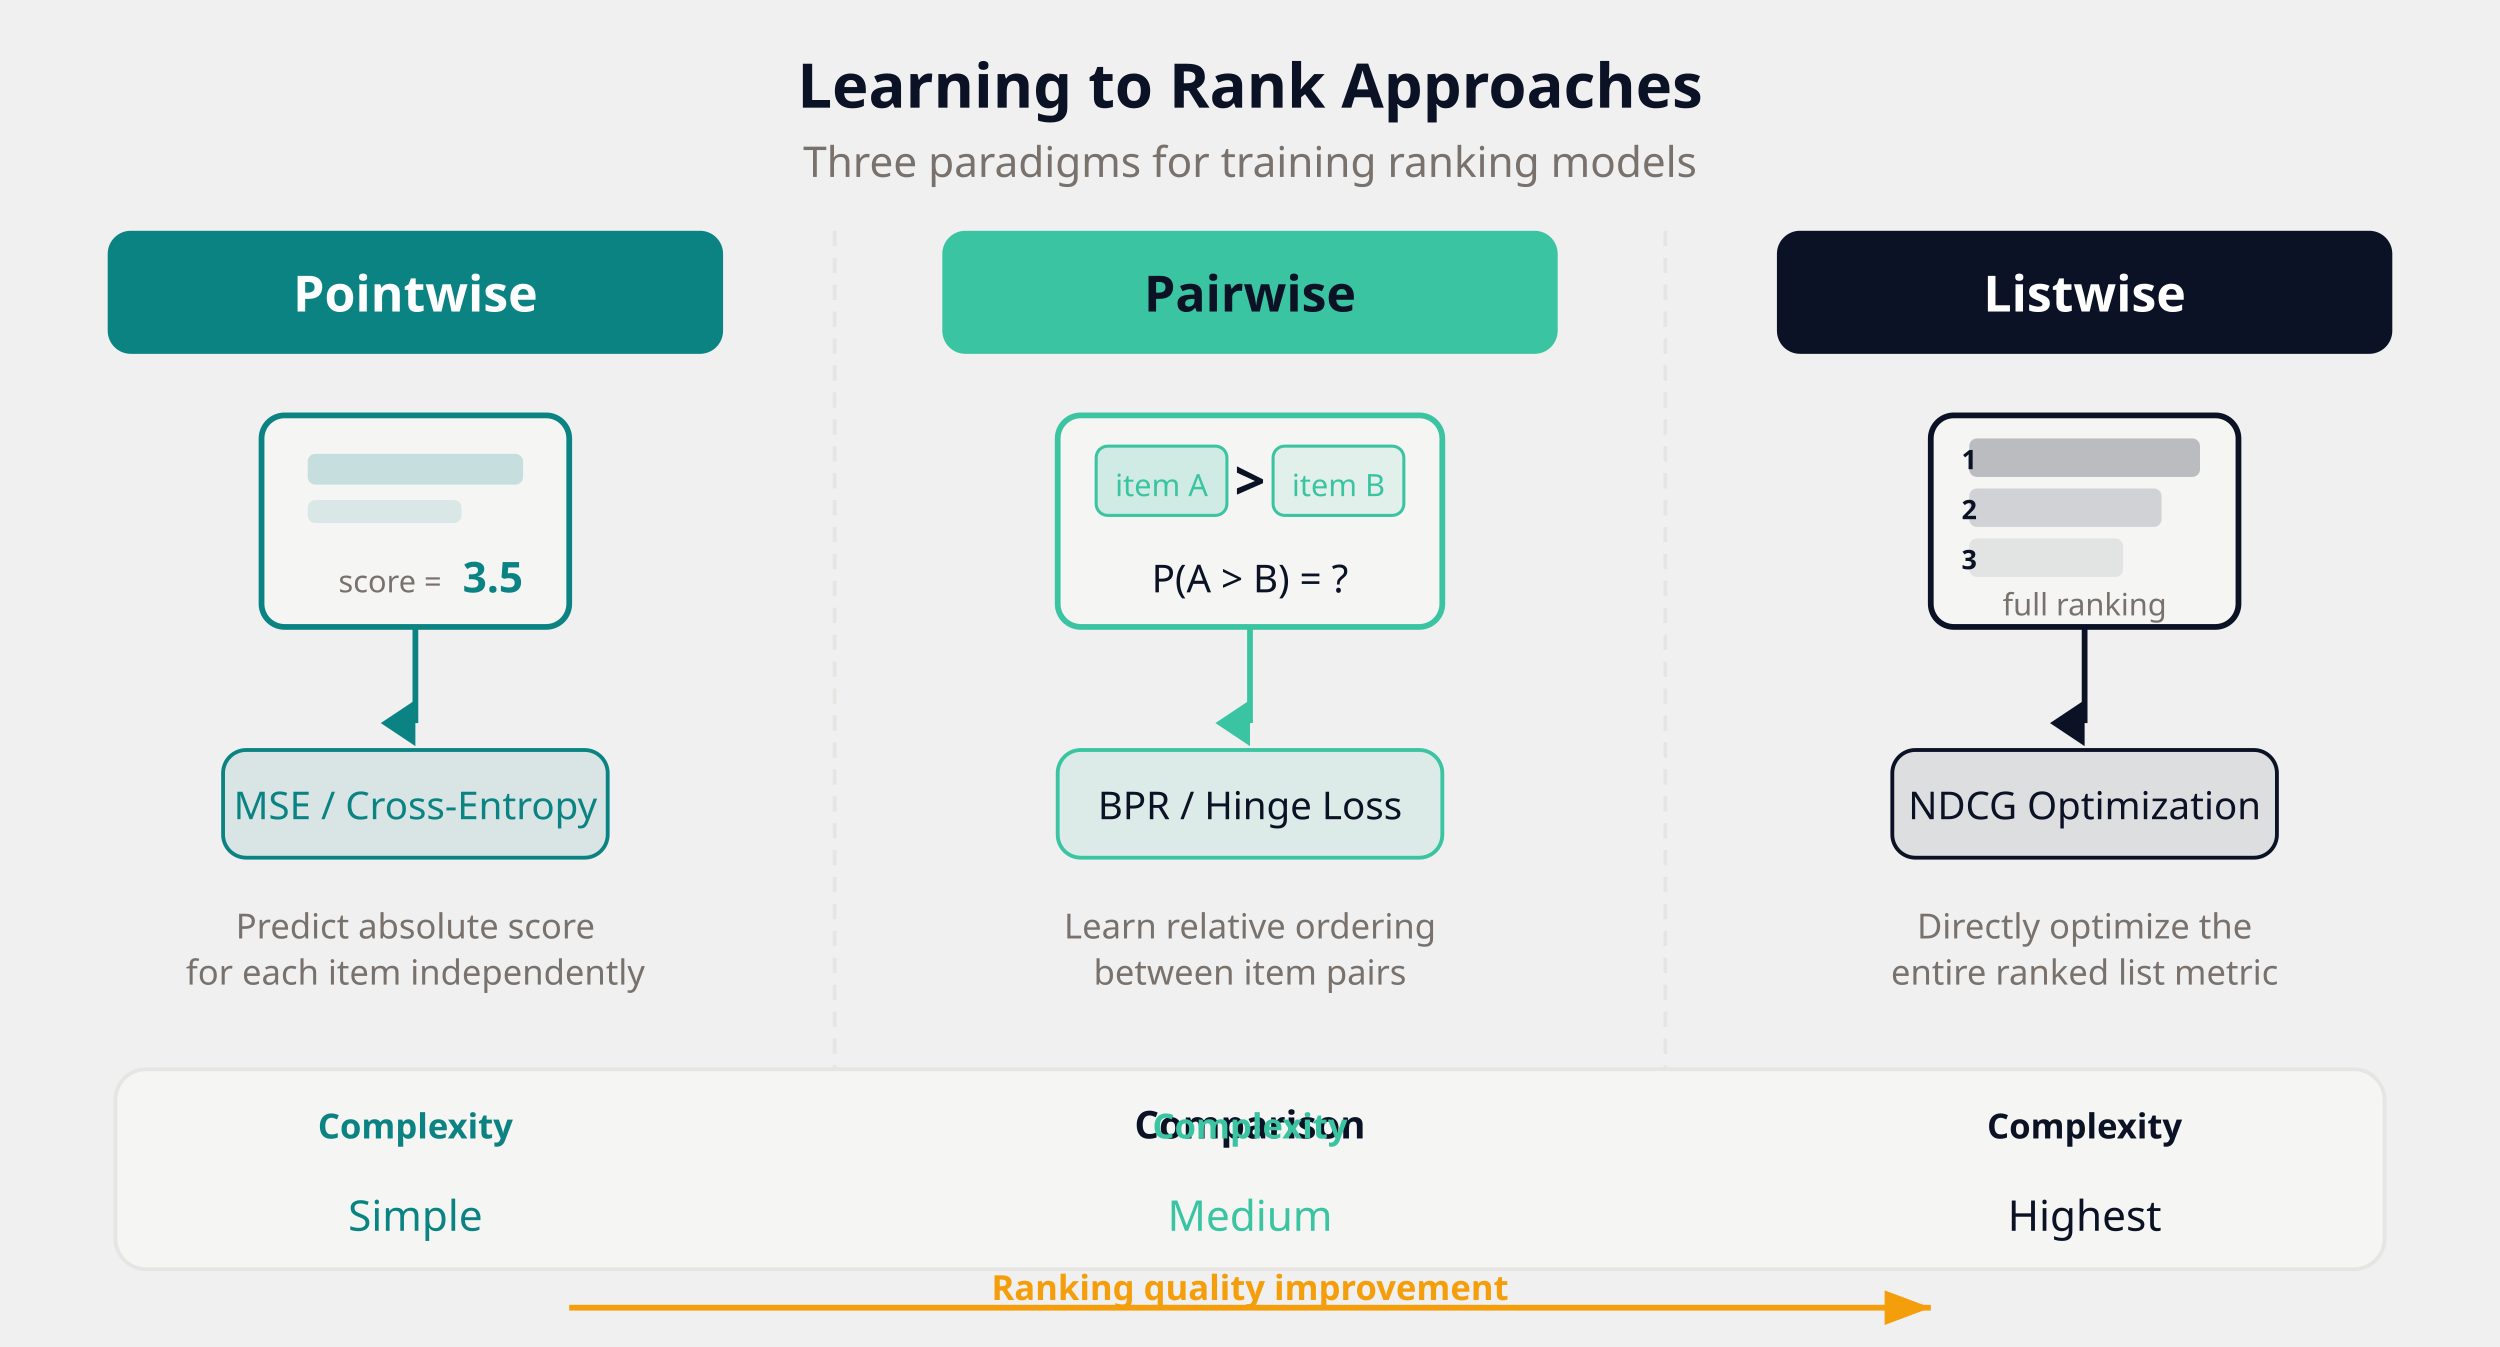
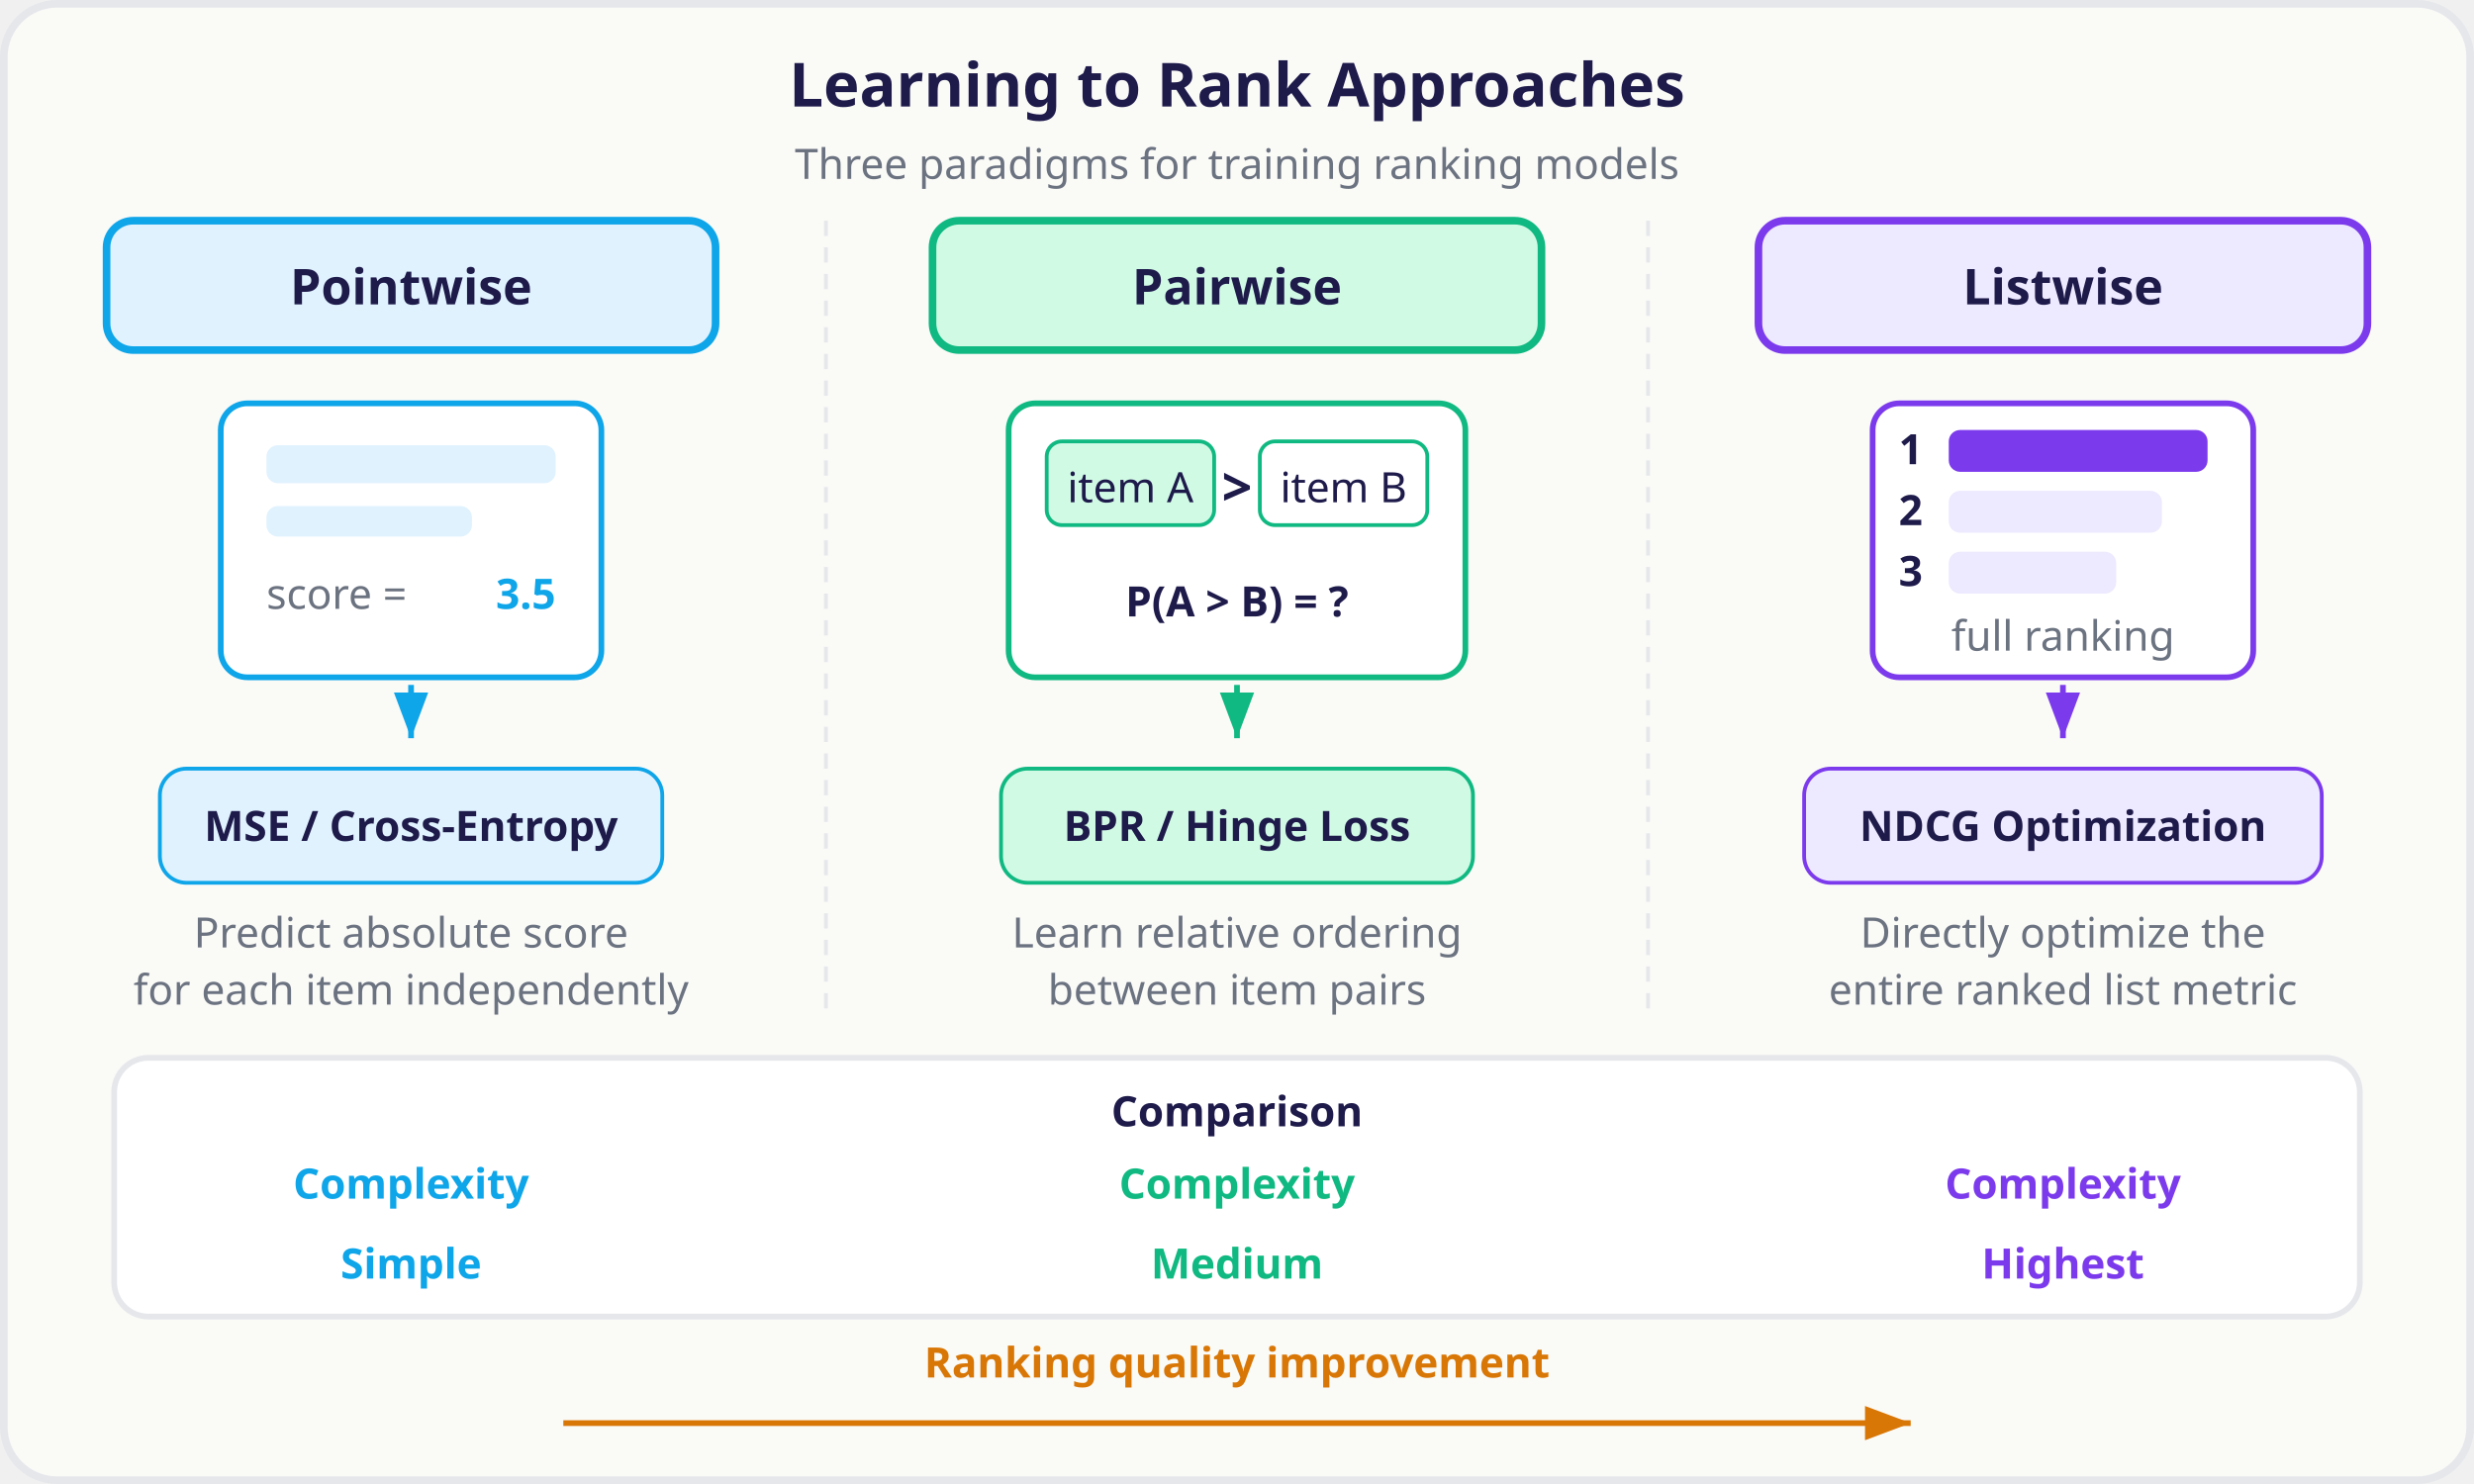
- <svg xmlns="http://www.w3.org/2000/svg" viewBox="0 0 650 350" width="650" height="350" font-family="system-ui, sans-serif">
+ <svg xmlns="http://www.w3.org/2000/svg" viewBox="0 0 650 390" width="650" height="390" font-family="system-ui, sans-serif">
  <defs>
-     <marker id="arrowDown" markerWidth="8" markerHeight="6" refX="4" refY="0" orient="auto">
-       <path d="M0,0 L4,6 L8,0" fill="#0b1225" />
+     <marker id="arrowDownBlue" markerWidth="8" markerHeight="6" refX="8" refY="3" orient="auto">
+       <path d="M0,0 L8,3 L0,6 Z" fill="#0EA5E9" />
    </marker>
-     <marker id="arrowDownTeal" markerWidth="8" markerHeight="6" refX="4" refY="0" orient="auto">
-       <path d="M0,0 L4,6 L8,0" fill="#0c8383" />
+     <marker id="arrowDownGreen" markerWidth="8" markerHeight="6" refX="8" refY="3" orient="auto">
+       <path d="M0,0 L8,3 L0,6 Z" fill="#10B981" />
    </marker>
-     <marker id="arrowDownGreen" markerWidth="8" markerHeight="6" refX="4" refY="0" orient="auto">
-       <path d="M0,0 L4,6 L8,0" fill="#3bc4a1" />
+     <marker id="arrowDownPurple" markerWidth="8" markerHeight="6" refX="8" refY="3" orient="auto">
+       <path d="M0,0 L8,3 L0,6 Z" fill="#7C3AED" />
    </marker>
-     <marker id="arrowDownDark" markerWidth="8" markerHeight="6" refX="4" refY="0" orient="auto">
-       <path d="M0,0 L4,6 L8,0" fill="#0b1225" />
+     <marker id="arrowRightAmber" markerWidth="8" markerHeight="6" refX="8" refY="3" orient="auto">
+       <path d="M0,0 L8,3 L0,6 Z" fill="#D97706" />
    </marker>
  </defs>
-   <text x="325" y="28" text-anchor="middle" font-size="16" font-weight="700" fill="#0b1225">Learning to Rank Approaches</text>
-   <text x="325" y="46" text-anchor="middle" font-size="11" fill="#78716C">Three paradigms for training ranking models</text>
-   <line x1="217" y1="60" x2="217" y2="290" stroke="#E7E5E4" stroke-width="1" stroke-dasharray="4,3" />
-   <line x1="433" y1="60" x2="433" y2="290" stroke="#E7E5E4" stroke-width="1" stroke-dasharray="4,3" />
-   <g transform="translate(108, 0)">
-     <rect x="-80" y="60" width="160" height="32" rx="6" fill="#0c8383" />
-     <text x="0" y="81" text-anchor="middle" font-size="13" font-weight="600" fill="white">Pointwise</text>
-     <rect x="-40" y="108" width="80" height="55" rx="6" fill="#f5f5f4" stroke="#0c8383" stroke-width="1.5" />
-     <rect x="-28" y="118" width="56" height="8" rx="2" fill="#0c8383" fill-opacity="0.2" />
-     <rect x="-28" y="130" width="40" height="6" rx="2" fill="#0c8383" fill-opacity="0.12" />
-     <text x="28" y="154" text-anchor="end" font-size="11" font-weight="600" fill="#0c8383">3.5</text>
-     <text x="-20" y="154" font-size="8" fill="#78716C">score =</text>
-     <line x1="0" y1="163" x2="0" y2="188" stroke="#0c8383" stroke-width="1.5" marker-end="url(#arrowDownTeal)" />
-     <rect x="-50" y="195" width="100" height="28" rx="6" fill="#0c8383" fill-opacity="0.1" stroke="#0c8383" stroke-width="1" />
-     <text x="0" y="213" text-anchor="middle" font-size="10" fill="#0c8383" font-weight="500">MSE / Cross-Entropy</text>
-     <text x="0" y="244" text-anchor="middle" font-size="9" fill="#78716C">Predict absolute score</text>
-     <text x="0" y="256" text-anchor="middle" font-size="9" fill="#78716C">for each item independently</text>
+   <rect x="1" y="1" width="648" height="388" rx="14" fill="#FAFAF7" stroke="#E5E7EB" stroke-width="2" />
+   <text x="325" y="28" text-anchor="middle" font-size="16" font-weight="700" fill="#1E1B4B">Learning to Rank Approaches</text>
+   <text x="325" y="47" text-anchor="middle" font-size="11" fill="#6B7280">Three paradigms for training ranking models</text>
+   <line x1="217" y1="58" x2="217" y2="268" stroke="#E5E7EB" stroke-width="1" stroke-dasharray="4,3" />
+   <line x1="433" y1="58" x2="433" y2="268" stroke="#E5E7EB" stroke-width="1" stroke-dasharray="4,3" />
+   <g transform="translate(108,0)">
+     <rect x="-80" y="58" width="160" height="34" rx="7" fill="#E0F2FE" stroke="#0EA5E9" stroke-width="2" />
+     <text x="0" y="80" text-anchor="middle" font-size="13" font-weight="700" fill="#1E1B4B">Pointwise</text>
+     <rect x="-50" y="106" width="100" height="72" rx="7" fill="#FFFFFF" stroke="#0EA5E9" stroke-width="1.5" />
+     <rect x="-38" y="117" width="76" height="10" rx="3" fill="#E0F2FE" />
+     <rect x="-38" y="133" width="54" height="8" rx="3" fill="#E0F2FE" />
+     <text x="-38" y="160" font-size="11" fill="#6B7280">score =</text>
+     <text x="38" y="160" text-anchor="end" font-size="11" font-weight="700" fill="#0EA5E9">3.5</text>
+     <line x1="0" y1="180" x2="0" y2="194" stroke="#0EA5E9" stroke-width="1.5" marker-end="url(#arrowDownBlue)" />
+     <rect x="-66" y="202" width="132" height="30" rx="7" fill="#E0F2FE" stroke="#0EA5E9" stroke-width="1" />
+     <text x="0" y="221" text-anchor="middle" font-size="11" font-weight="600" fill="#1E1B4B">MSE / Cross-Entropy</text>
+     <text x="0" y="249" text-anchor="middle" font-size="11" fill="#6B7280">Predict absolute score</text>
+     <text x="0" y="264" text-anchor="middle" font-size="11" fill="#6B7280">for each item independently</text>
  </g>
-   <g transform="translate(325, 0)">
-     <rect x="-80" y="60" width="160" height="32" rx="6" fill="#3bc4a1" />
-     <text x="0" y="81" text-anchor="middle" font-size="13" font-weight="600" fill="#0b1225">Pairwise</text>
-     <rect x="-50" y="108" width="100" height="55" rx="6" fill="#f5f5f4" stroke="#3bc4a1" stroke-width="1.5" />
-     <rect x="-40" y="116" width="34" height="18" rx="3" fill="#3bc4a1" fill-opacity="0.2" stroke="#3bc4a1" stroke-width="0.8" />
-     <text x="-23" y="129" text-anchor="middle" font-size="8" fill="#3bc4a1">item A</text>
-     <text x="0" y="130" text-anchor="middle" font-size="14" font-weight="700" fill="#0b1225">&gt;</text>
-     <rect x="6" y="116" width="34" height="18" rx="3" fill="#3bc4a1" fill-opacity="0.1" stroke="#3bc4a1" stroke-width="0.8" />
-     <text x="23" y="129" text-anchor="middle" font-size="8" fill="#3bc4a1">item B</text>
-     <text x="0" y="154" text-anchor="middle" font-size="10" font-weight="500" fill="#0b1225">P(A &gt; B) = ?</text>
-     <line x1="0" y1="163" x2="0" y2="188" stroke="#3bc4a1" stroke-width="1.5" marker-end="url(#arrowDownGreen)" />
-     <rect x="-50" y="195" width="100" height="28" rx="6" fill="#3bc4a1" fill-opacity="0.1" stroke="#3bc4a1" stroke-width="1" />
-     <text x="0" y="213" text-anchor="middle" font-size="10" fill="#0b1225" font-weight="500">BPR / Hinge Loss</text>
-     <text x="0" y="244" text-anchor="middle" font-size="9" fill="#78716C">Learn relative ordering</text>
-     <text x="0" y="256" text-anchor="middle" font-size="9" fill="#78716C">between item pairs</text>
+   <g transform="translate(325,0)">
+     <rect x="-80" y="58" width="160" height="34" rx="7" fill="#D1FAE5" stroke="#10B981" stroke-width="2" />
+     <text x="0" y="80" text-anchor="middle" font-size="13" font-weight="700" fill="#1E1B4B">Pairwise</text>
+     <rect x="-60" y="106" width="120" height="72" rx="7" fill="#FFFFFF" stroke="#10B981" stroke-width="1.5" />
+     <rect x="-50" y="116" width="44" height="22" rx="4" fill="#D1FAE5" stroke="#10B981" stroke-width="1" />
+     <text x="-28" y="132" text-anchor="middle" font-size="11" fill="#1E1B4B">item A</text>
+     <text x="0" y="133" text-anchor="middle" font-size="14" font-weight="700" fill="#1E1B4B">&gt;</text>
+     <rect x="6" y="116" width="44" height="22" rx="4" fill="#FFFFFF" stroke="#10B981" stroke-width="1" />
+     <text x="28" y="132" text-anchor="middle" font-size="11" fill="#1E1B4B">item B</text>
+     <text x="0" y="162" text-anchor="middle" font-size="11" font-weight="600" fill="#1E1B4B">P(A &gt; B) = ?</text>
+     <line x1="0" y1="180" x2="0" y2="194" stroke="#10B981" stroke-width="1.5" marker-end="url(#arrowDownGreen)" />
+     <rect x="-62" y="202" width="124" height="30" rx="7" fill="#D1FAE5" stroke="#10B981" stroke-width="1" />
+     <text x="0" y="221" text-anchor="middle" font-size="11" font-weight="600" fill="#1E1B4B">BPR / Hinge Loss</text>
+     <text x="0" y="249" text-anchor="middle" font-size="11" fill="#6B7280">Learn relative ordering</text>
+     <text x="0" y="264" text-anchor="middle" font-size="11" fill="#6B7280">between item pairs</text>
  </g>
-   <g transform="translate(542, 0)">
-     <rect x="-80" y="60" width="160" height="32" rx="6" fill="#0b1225" />
-     <text x="0" y="81" text-anchor="middle" font-size="13" font-weight="600" fill="white">Listwise</text>
-     <rect x="-40" y="108" width="80" height="55" rx="6" fill="#f5f5f4" stroke="#0b1225" stroke-width="1.5" />
-     <rect x="-30" y="114" width="60" height="10" rx="2" fill="#0b1225" fill-opacity="0.25" />
-     <text x="-32" y="122" font-size="7" fill="#0b1225" font-weight="600">1</text>
-     <rect x="-30" y="127" width="50" height="10" rx="2" fill="#0b1225" fill-opacity="0.15" />
-     <text x="-32" y="135" font-size="7" fill="#0b1225" font-weight="600">2</text>
-     <rect x="-30" y="140" width="40" height="10" rx="2" fill="#0b1225" fill-opacity="0.08" />
-     <text x="-32" y="148" font-size="7" fill="#0b1225" font-weight="600">3</text>
-     <text x="0" y="160" text-anchor="middle" font-size="8" fill="#78716C">full ranking</text>
-     <line x1="0" y1="163" x2="0" y2="188" stroke="#0b1225" stroke-width="1.5" marker-end="url(#arrowDownDark)" />
-     <rect x="-50" y="195" width="100" height="28" rx="6" fill="#0b1225" fill-opacity="0.08" stroke="#0b1225" stroke-width="1" />
-     <text x="0" y="213" text-anchor="middle" font-size="10" fill="#0b1225" font-weight="500">NDCG Optimization</text>
-     <text x="0" y="244" text-anchor="middle" font-size="9" fill="#78716C">Directly optimize the</text>
-     <text x="0" y="256" text-anchor="middle" font-size="9" fill="#78716C">entire ranked list metric</text>
+   <g transform="translate(542,0)">
+     <rect x="-80" y="58" width="160" height="34" rx="7" fill="#EDE9FE" stroke="#7C3AED" stroke-width="2" />
+     <text x="0" y="80" text-anchor="middle" font-size="13" font-weight="700" fill="#1E1B4B">Listwise</text>
+     <rect x="-50" y="106" width="100" height="72" rx="7" fill="#FFFFFF" stroke="#7C3AED" stroke-width="1.5" />
+     <text x="-40" y="122" text-anchor="middle" font-size="11" font-weight="700" fill="#1E1B4B">1</text>
+     <rect x="-30" y="113" width="68" height="11" rx="3" fill="#7C3AED" />
+     <text x="-40" y="138" text-anchor="middle" font-size="11" font-weight="700" fill="#1E1B4B">2</text>
+     <rect x="-30" y="129" width="56" height="11" rx="3" fill="#EDE9FE" />
+     <text x="-40" y="154" text-anchor="middle" font-size="11" font-weight="700" fill="#1E1B4B">3</text>
+     <rect x="-30" y="145" width="44" height="11" rx="3" fill="#EDE9FE" />
+     <text x="0" y="171" text-anchor="middle" font-size="11" fill="#6B7280">full ranking</text>
+     <line x1="0" y1="180" x2="0" y2="194" stroke="#7C3AED" stroke-width="1.5" marker-end="url(#arrowDownPurple)" />
+     <rect x="-68" y="202" width="136" height="30" rx="7" fill="#EDE9FE" stroke="#7C3AED" stroke-width="1" />
+     <text x="0" y="221" text-anchor="middle" font-size="11" font-weight="600" fill="#1E1B4B">NDCG Optimization</text>
+     <text x="0" y="249" text-anchor="middle" font-size="11" fill="#6B7280">Directly optimize the</text>
+     <text x="0" y="264" text-anchor="middle" font-size="11" fill="#6B7280">entire ranked list metric</text>
  </g>
-   <rect x="30" y="278" width="590" height="52" rx="8" fill="#f5f5f4" stroke="#E7E5E4" stroke-width="1" />
-   <text x="325" y="296" text-anchor="middle" font-size="10" font-weight="600" fill="#0b1225">Comparison</text>
-   <text x="108" y="296" text-anchor="middle" font-size="9" font-weight="600" fill="#0c8383">Complexity</text>
-   <text x="108" y="320" text-anchor="middle" font-size="11" fill="#0c8383">Simple</text>
-   <text x="325" y="296" text-anchor="middle" font-size="9" font-weight="600" fill="#3bc4a1">Complexity</text>
-   <text x="325" y="320" text-anchor="middle" font-size="11" fill="#3bc4a1">Medium</text>
-   <text x="542" y="296" text-anchor="middle" font-size="9" font-weight="600" fill="#0b1225">Complexity</text>
-   <text x="542" y="320" text-anchor="middle" font-size="11" fill="#0b1225">Highest</text>
-   <defs>
-     <marker id="arrowRightAmber" markerWidth="8" markerHeight="6" refX="8" refY="3" orient="auto">
-       <path d="M0,0 L8,3 L0,6" fill="#f59e0b" />
-     </marker>
-   </defs>
-   <line x1="148" y1="340" x2="502" y2="340" stroke="#f59e0b" stroke-width="1.5" marker-end="url(#arrowRightAmber)" />
-   <text x="325" y="338" text-anchor="middle" font-size="9" fill="#f59e0b" font-weight="600">Ranking quality improvement</text>
+   <rect x="30" y="278" width="590" height="68" rx="9" fill="#FFFFFF" stroke="#E5E7EB" stroke-width="1.5" />
+   <text x="325" y="296" text-anchor="middle" font-size="11" font-weight="700" fill="#1E1B4B">Comparison</text>
+   <text x="108" y="315" text-anchor="middle" font-size="11" font-weight="600" fill="#0EA5E9">Complexity</text>
+   <text x="108" y="336" text-anchor="middle" font-size="11" font-weight="700" fill="#0EA5E9">Simple</text>
+   <text x="325" y="315" text-anchor="middle" font-size="11" font-weight="600" fill="#10B981">Complexity</text>
+   <text x="325" y="336" text-anchor="middle" font-size="11" font-weight="700" fill="#10B981">Medium</text>
+   <text x="542" y="315" text-anchor="middle" font-size="11" font-weight="600" fill="#7C3AED">Complexity</text>
+   <text x="542" y="336" text-anchor="middle" font-size="11" font-weight="700" fill="#7C3AED">Highest</text>
+   <text x="325" y="362" text-anchor="middle" font-size="11" font-weight="600" fill="#D97706">Ranking quality improvement</text>
+   <line x1="148" y1="374" x2="502" y2="374" stroke="#D97706" stroke-width="1.5" marker-end="url(#arrowRightAmber)" />
</svg>
